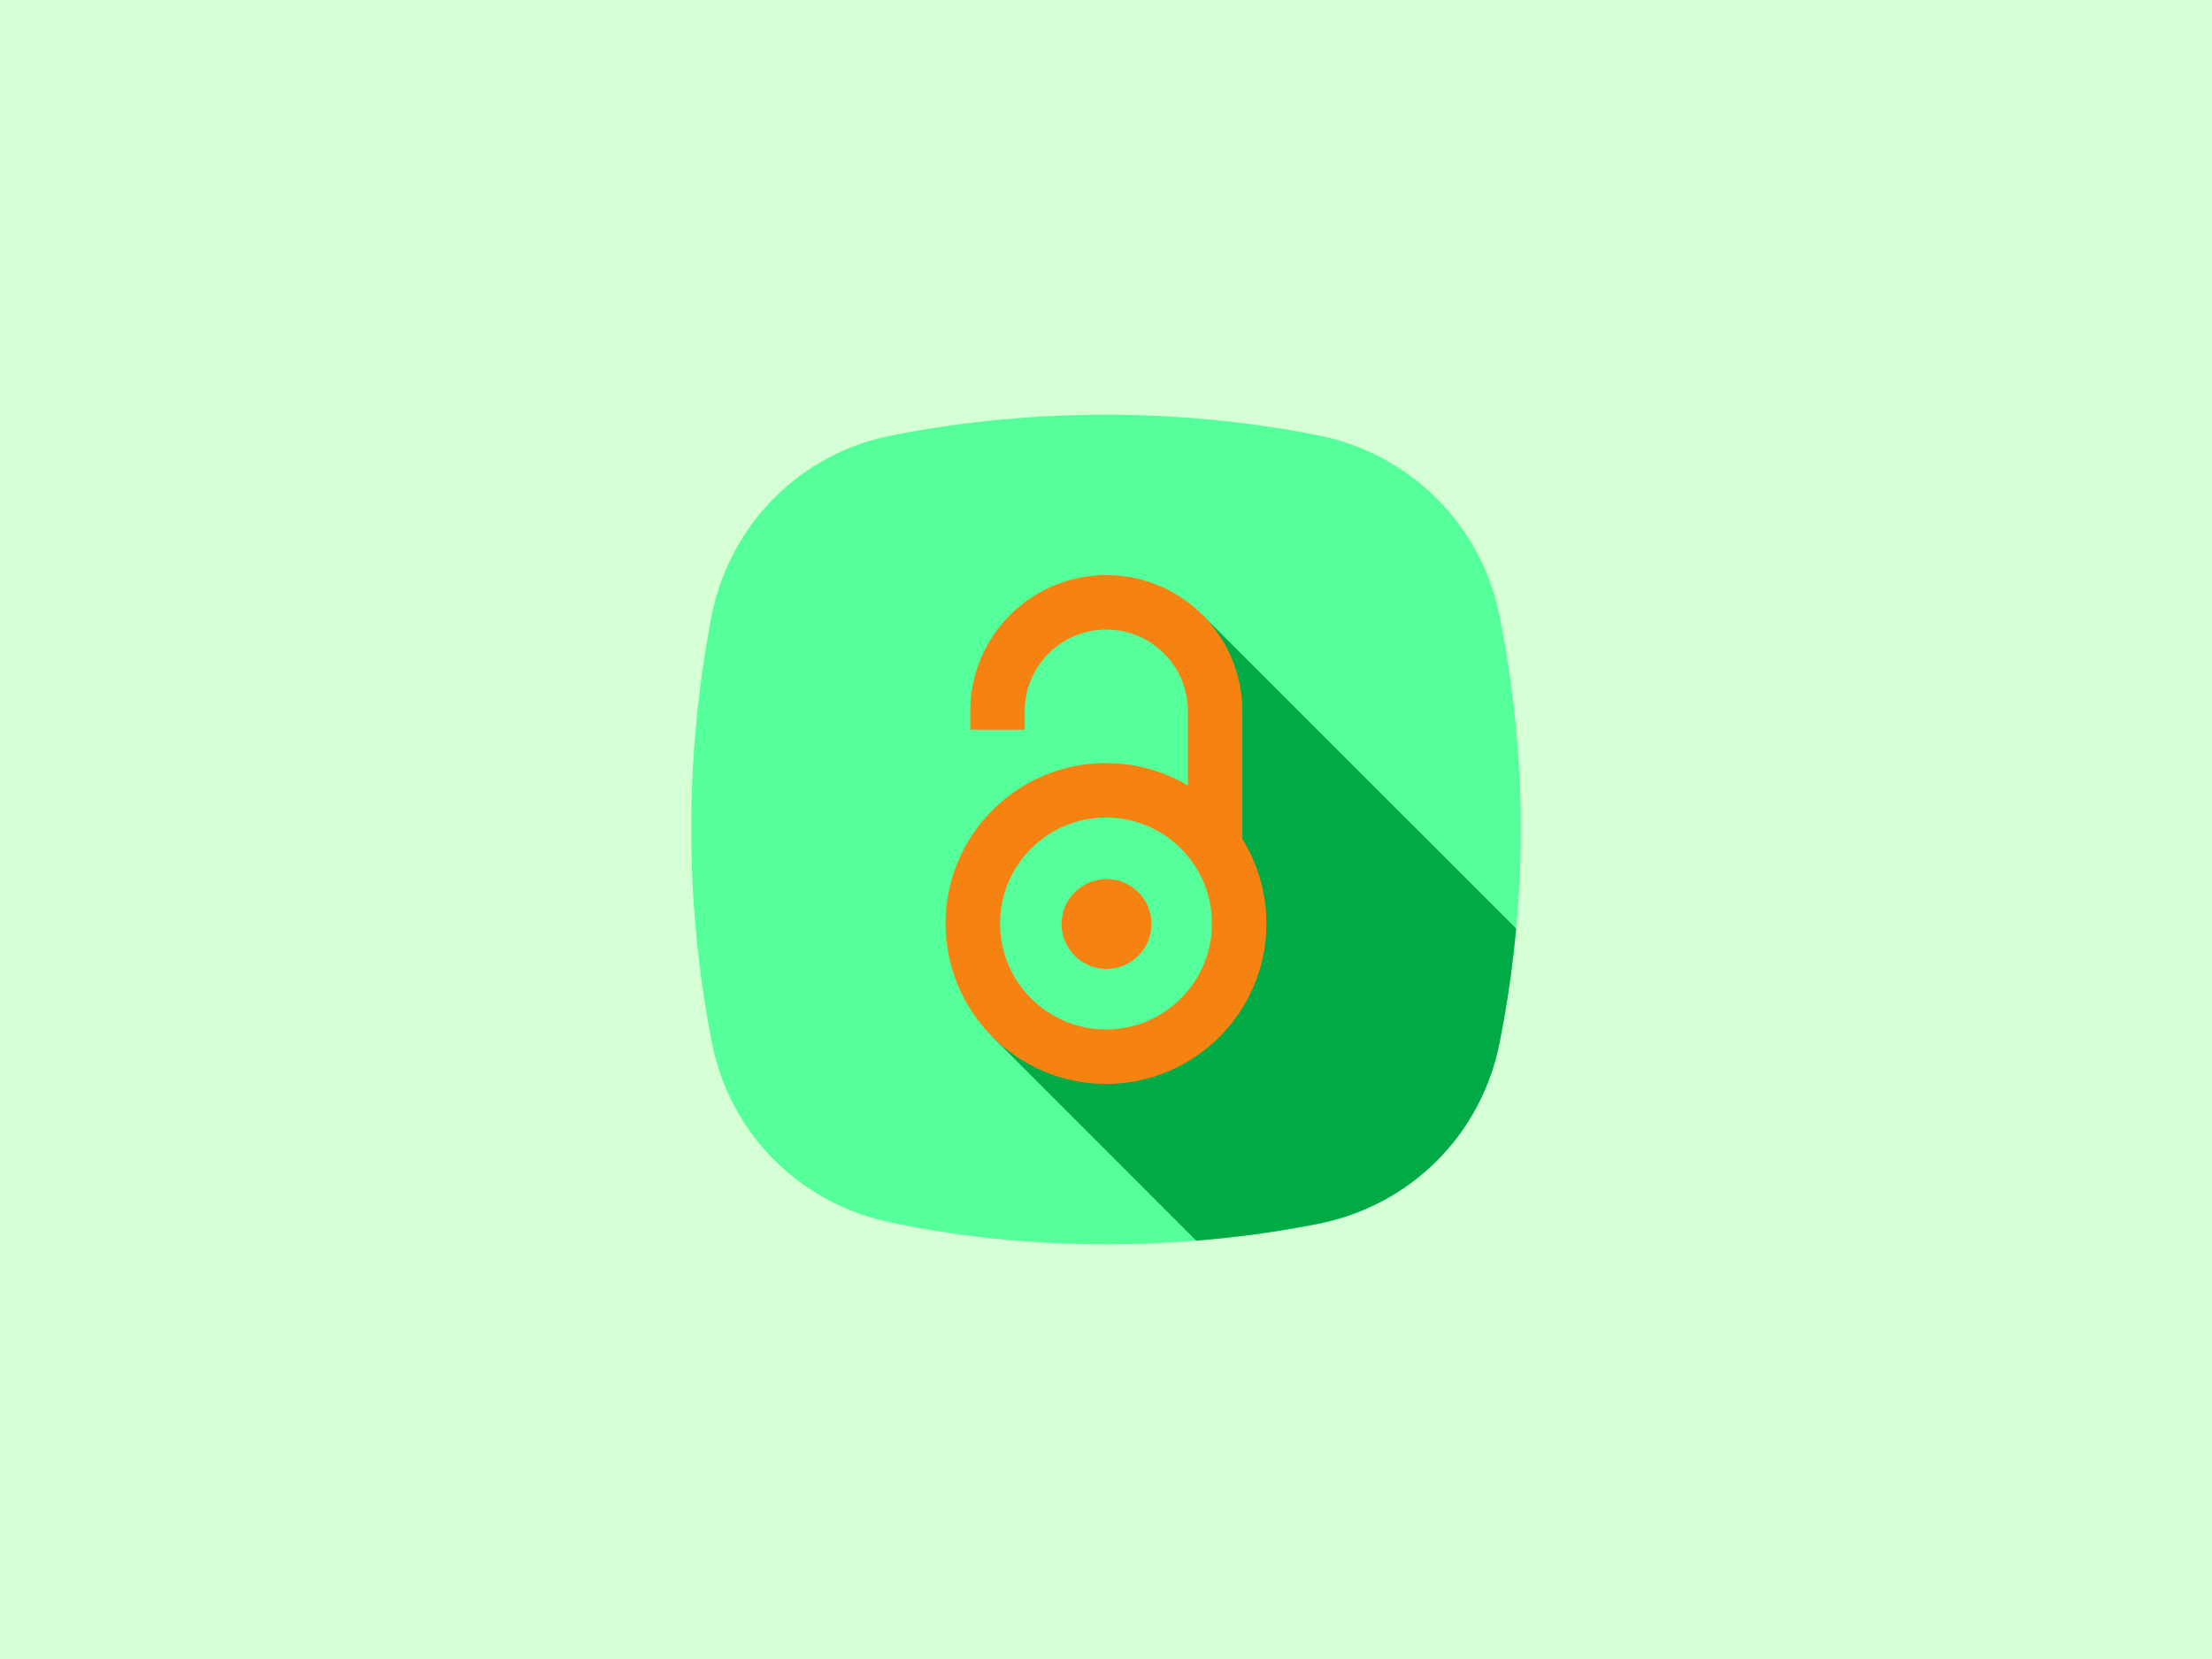
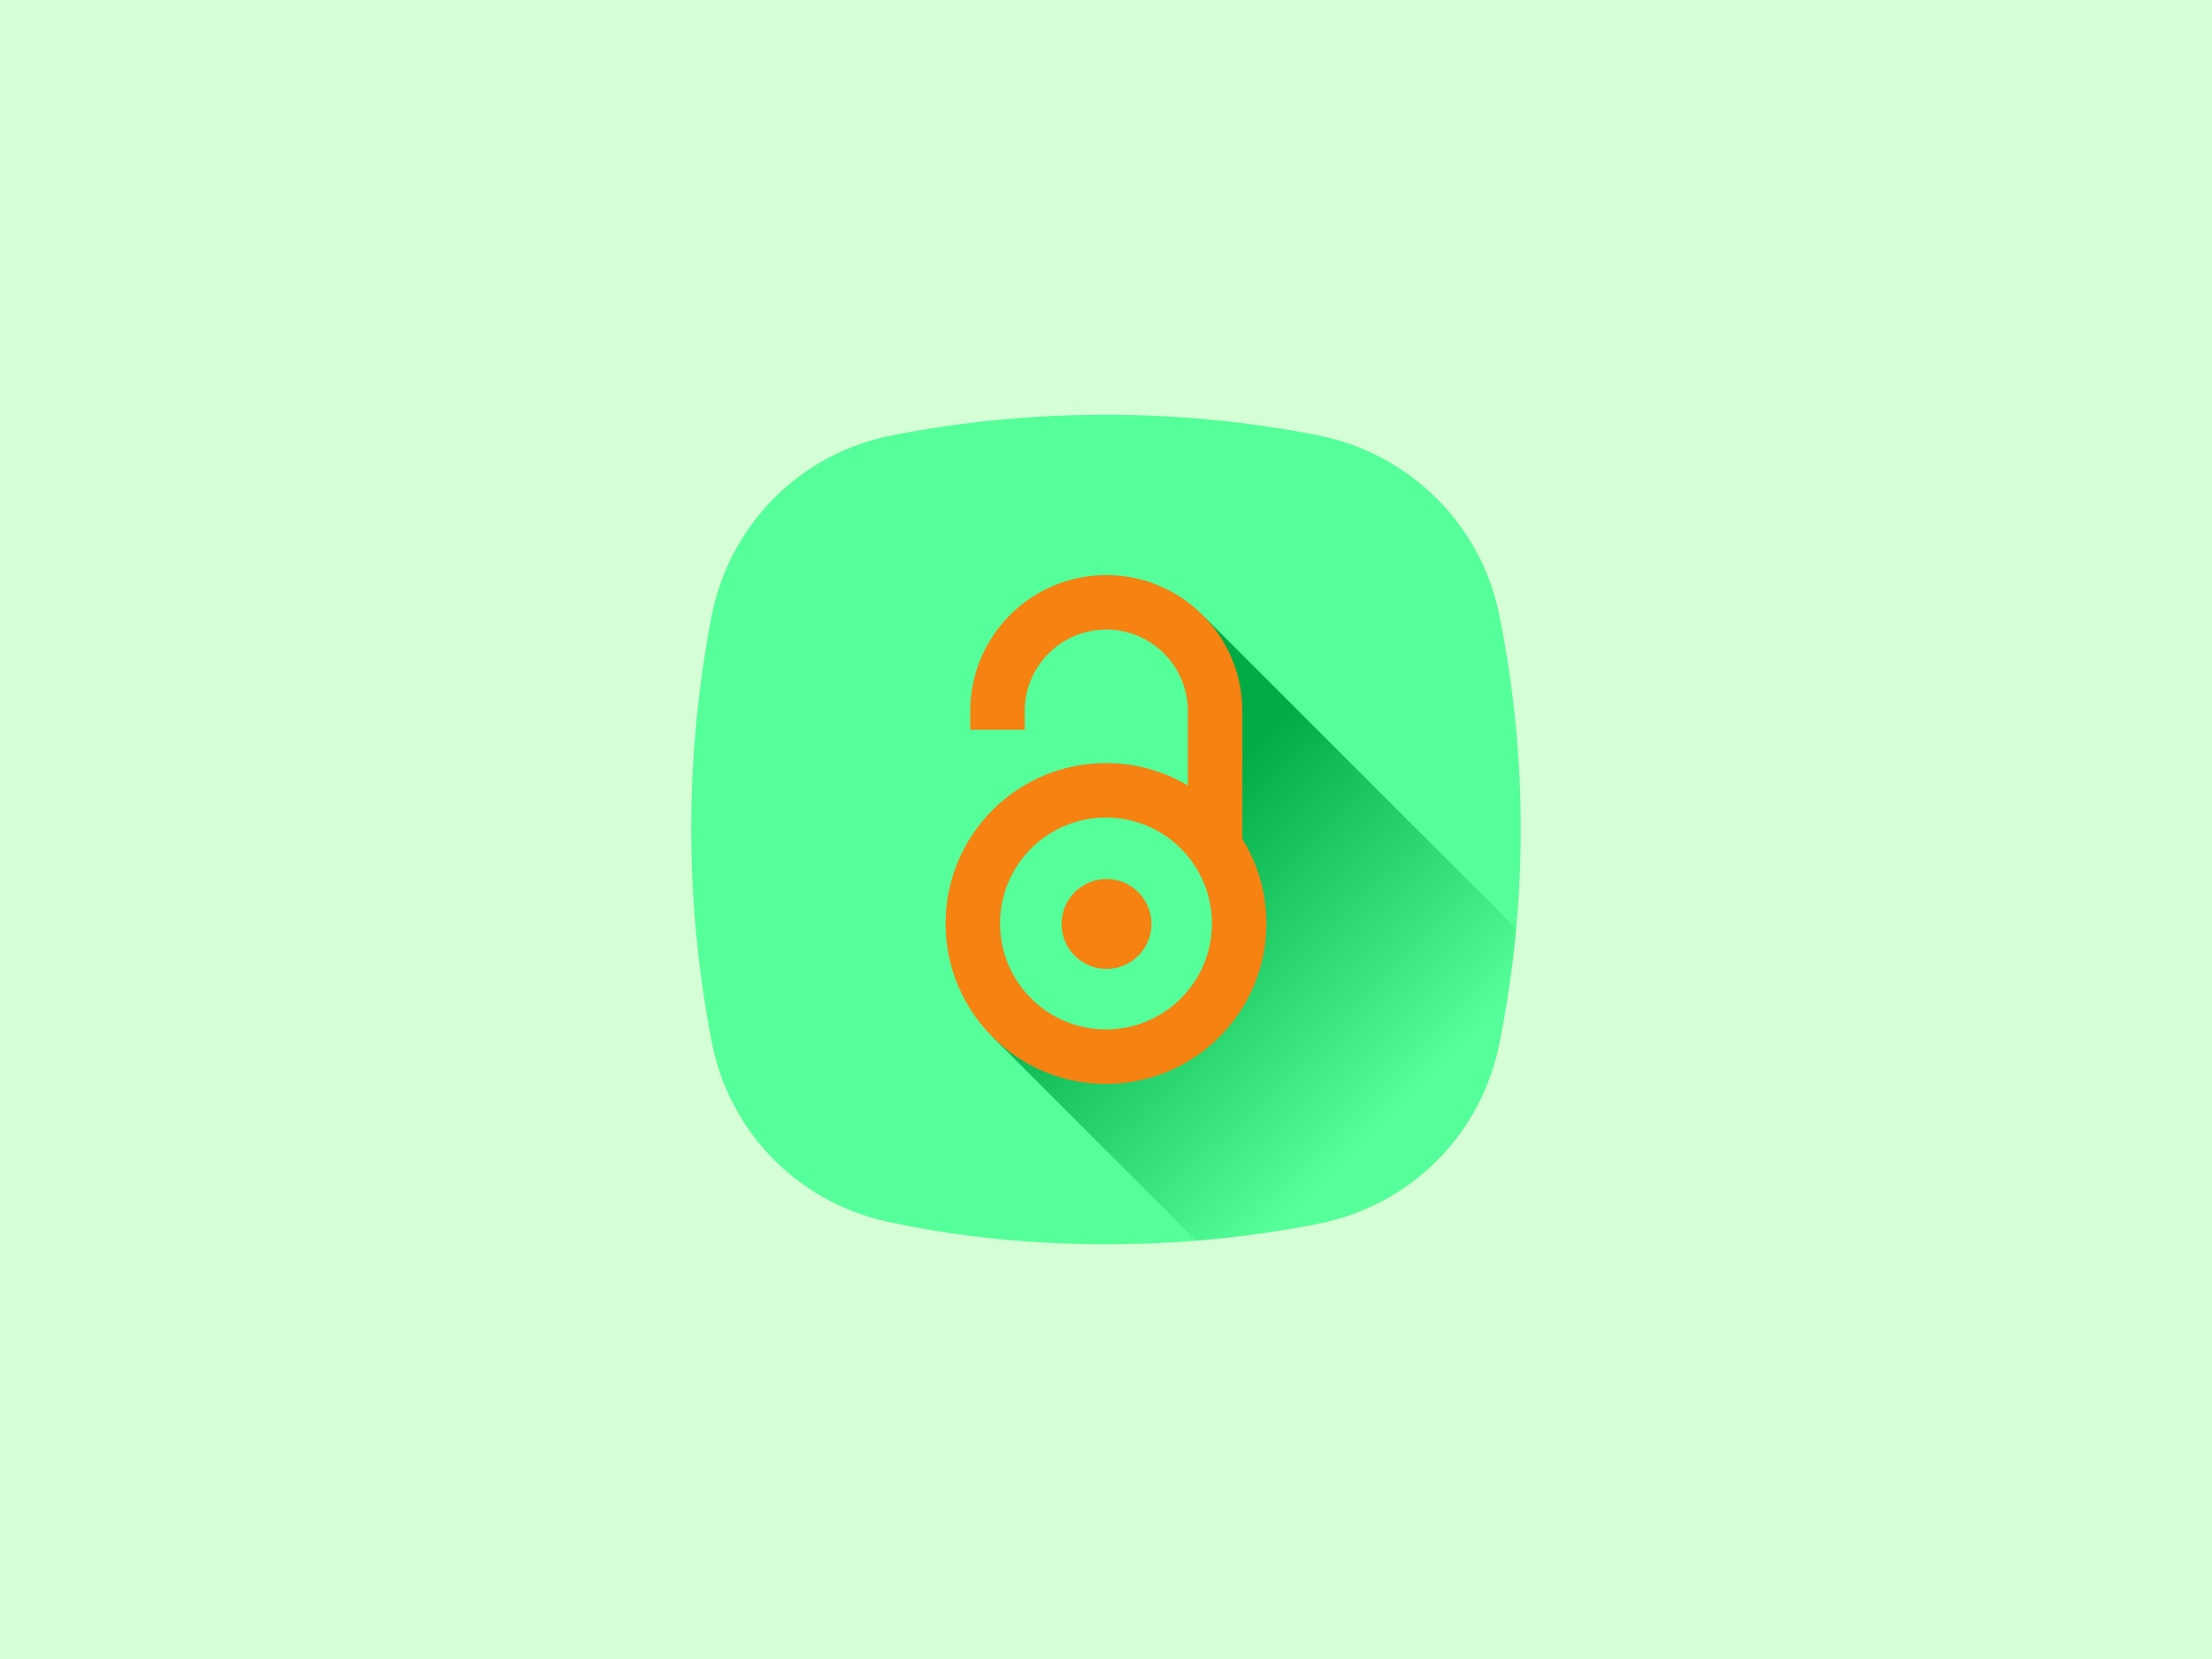
- <svg xmlns="http://www.w3.org/2000/svg" version="1.1" x="0px" y="0px" viewBox="0 0 400 300" enable-background="new 0 0 100 100" xml:space="preserve" id="svg3555" width="400" height="300">
-   <defs id="defs3591" />
-   <g style="fill:#00a99d;fill-opacity:1" id="g3567" transform="matrix(0.9999875,0,0,0.9999875,-26.98183,170.4164)" />
-   <g id="g23321">
+ <svg xmlns="http://www.w3.org/2000/svg" xmlns:xlink="http://www.w3.org/1999/xlink" version="1.1" x="0px" y="0px" viewBox="0 0 400 300" enable-background="new 0 0 100 100" xml:space="preserve" id="svg3555" width="400" height="300">
+   <defs id="defs3591">
+     <linearGradient id="linearGradient24613">
+       <stop style="stop-color:#00aa44;stop-opacity:1;" offset="0" id="stop24615" />
+       <stop style="stop-color:#00aa44;stop-opacity:0;" offset="1" id="stop24617" />
+     </linearGradient>
+     <linearGradient xlink:href="#linearGradient24613" id="linearGradient24619" x1="221.688" y1="137.843" x2="268.137" y2="185.755" gradientUnits="userSpaceOnUse" />
+   </defs>
+   <g id="g24621">
+     <g transform="matrix(0.9999875,0,0,0.9999875,-26.98183,170.4164)" id="g3567" style="fill:#00a99d;fill-opacity:1" />
    <rect y="0" x="0" height="300" width="400" id="rect4420" style="opacity:1;fill:#d5ffd5;fill-opacity:1;stroke:none;stroke-width:6.791;stroke-linecap:round;stroke-linejoin:round;stroke-miterlimit:4;stroke-dasharray:none;stroke-dashoffset:0;stroke-opacity:1" />
    <path d="M 271.246,111.833 C 268.079,94.833 254.732,81.834 238.053,78.665 c -12.677,-2.496 -25.524,-3.665 -38.032,-3.665 -12.845,0 -25.691,1.169 -38.365,3.665 -17.015,3.169 -29.858,16.335 -33.029,33.001 -4.836,25.332 -4.836,51.168 0,76.332 3.169,17.168 16.346,30.001 33.029,33.17 12.674,2.663 25.52,3.832 38.365,3.832 12.843,0 25.518,-1.169 38.196,-3.667 17.017,-3.334 29.862,-16.333 33.029,-33.166 5.005,-25.336 5.005,-51.17 0,-76.335 z" id="path23175" style="fill:#55ff99;fill-opacity:1" />
-     <path id="path23316" d="m 217.471,111.232 0.58,14.225 0.041,18.277 4.209,14.928 0.502,14.506 -8.891,13.795 -13.779,3.469 -20.656,-2.932 36.83,36.842 c 7.324,-0.588 14.616,-1.573 21.91,-3.01 17.017,-3.334 29.862,-16.331 33.029,-33.164 1.328,-6.725 2.295,-13.486 2.918,-20.26 L 217.471,111.232 Z" style="fill:#00aa44;fill-opacity:1" />
+     <path id="path23316" d="m 217.471,111.232 0.58,14.225 0.041,18.277 4.209,14.928 0.502,14.506 -8.891,13.795 -13.779,3.469 -20.656,-2.932 36.83,36.842 c 7.324,-0.588 14.616,-1.573 21.91,-3.01 17.017,-3.334 29.862,-16.331 33.029,-33.164 1.328,-6.725 2.295,-13.486 2.918,-20.26 L 217.471,111.232 Z" style="fill:url(#linearGradient24619);fill-opacity:1" />
    <g transform="matrix(1.382435,0,0,1.382435,-582.2584,22.66278)" id="g6132">
      <g style="fill:none;stroke:#f68212;stroke-width:104.764" id="g6108" transform="matrix(0.06803327,0,0,0.06803327,544.0845,58.09398)">
        <path d="m 111.387,308.135 0,-35.727 a 209.21,209.214 0 0 1 418.42,0 l 0,258.426" id="path6110" />
        <circle cx="320.004" cy="680.729" r="256.083" id="circle6112" />
      </g>
      <circle style="fill:#f68212" cx="565.924" cy="104.469" r="5.88" id="circle6114" />
    </g>
  </g>
</svg>
